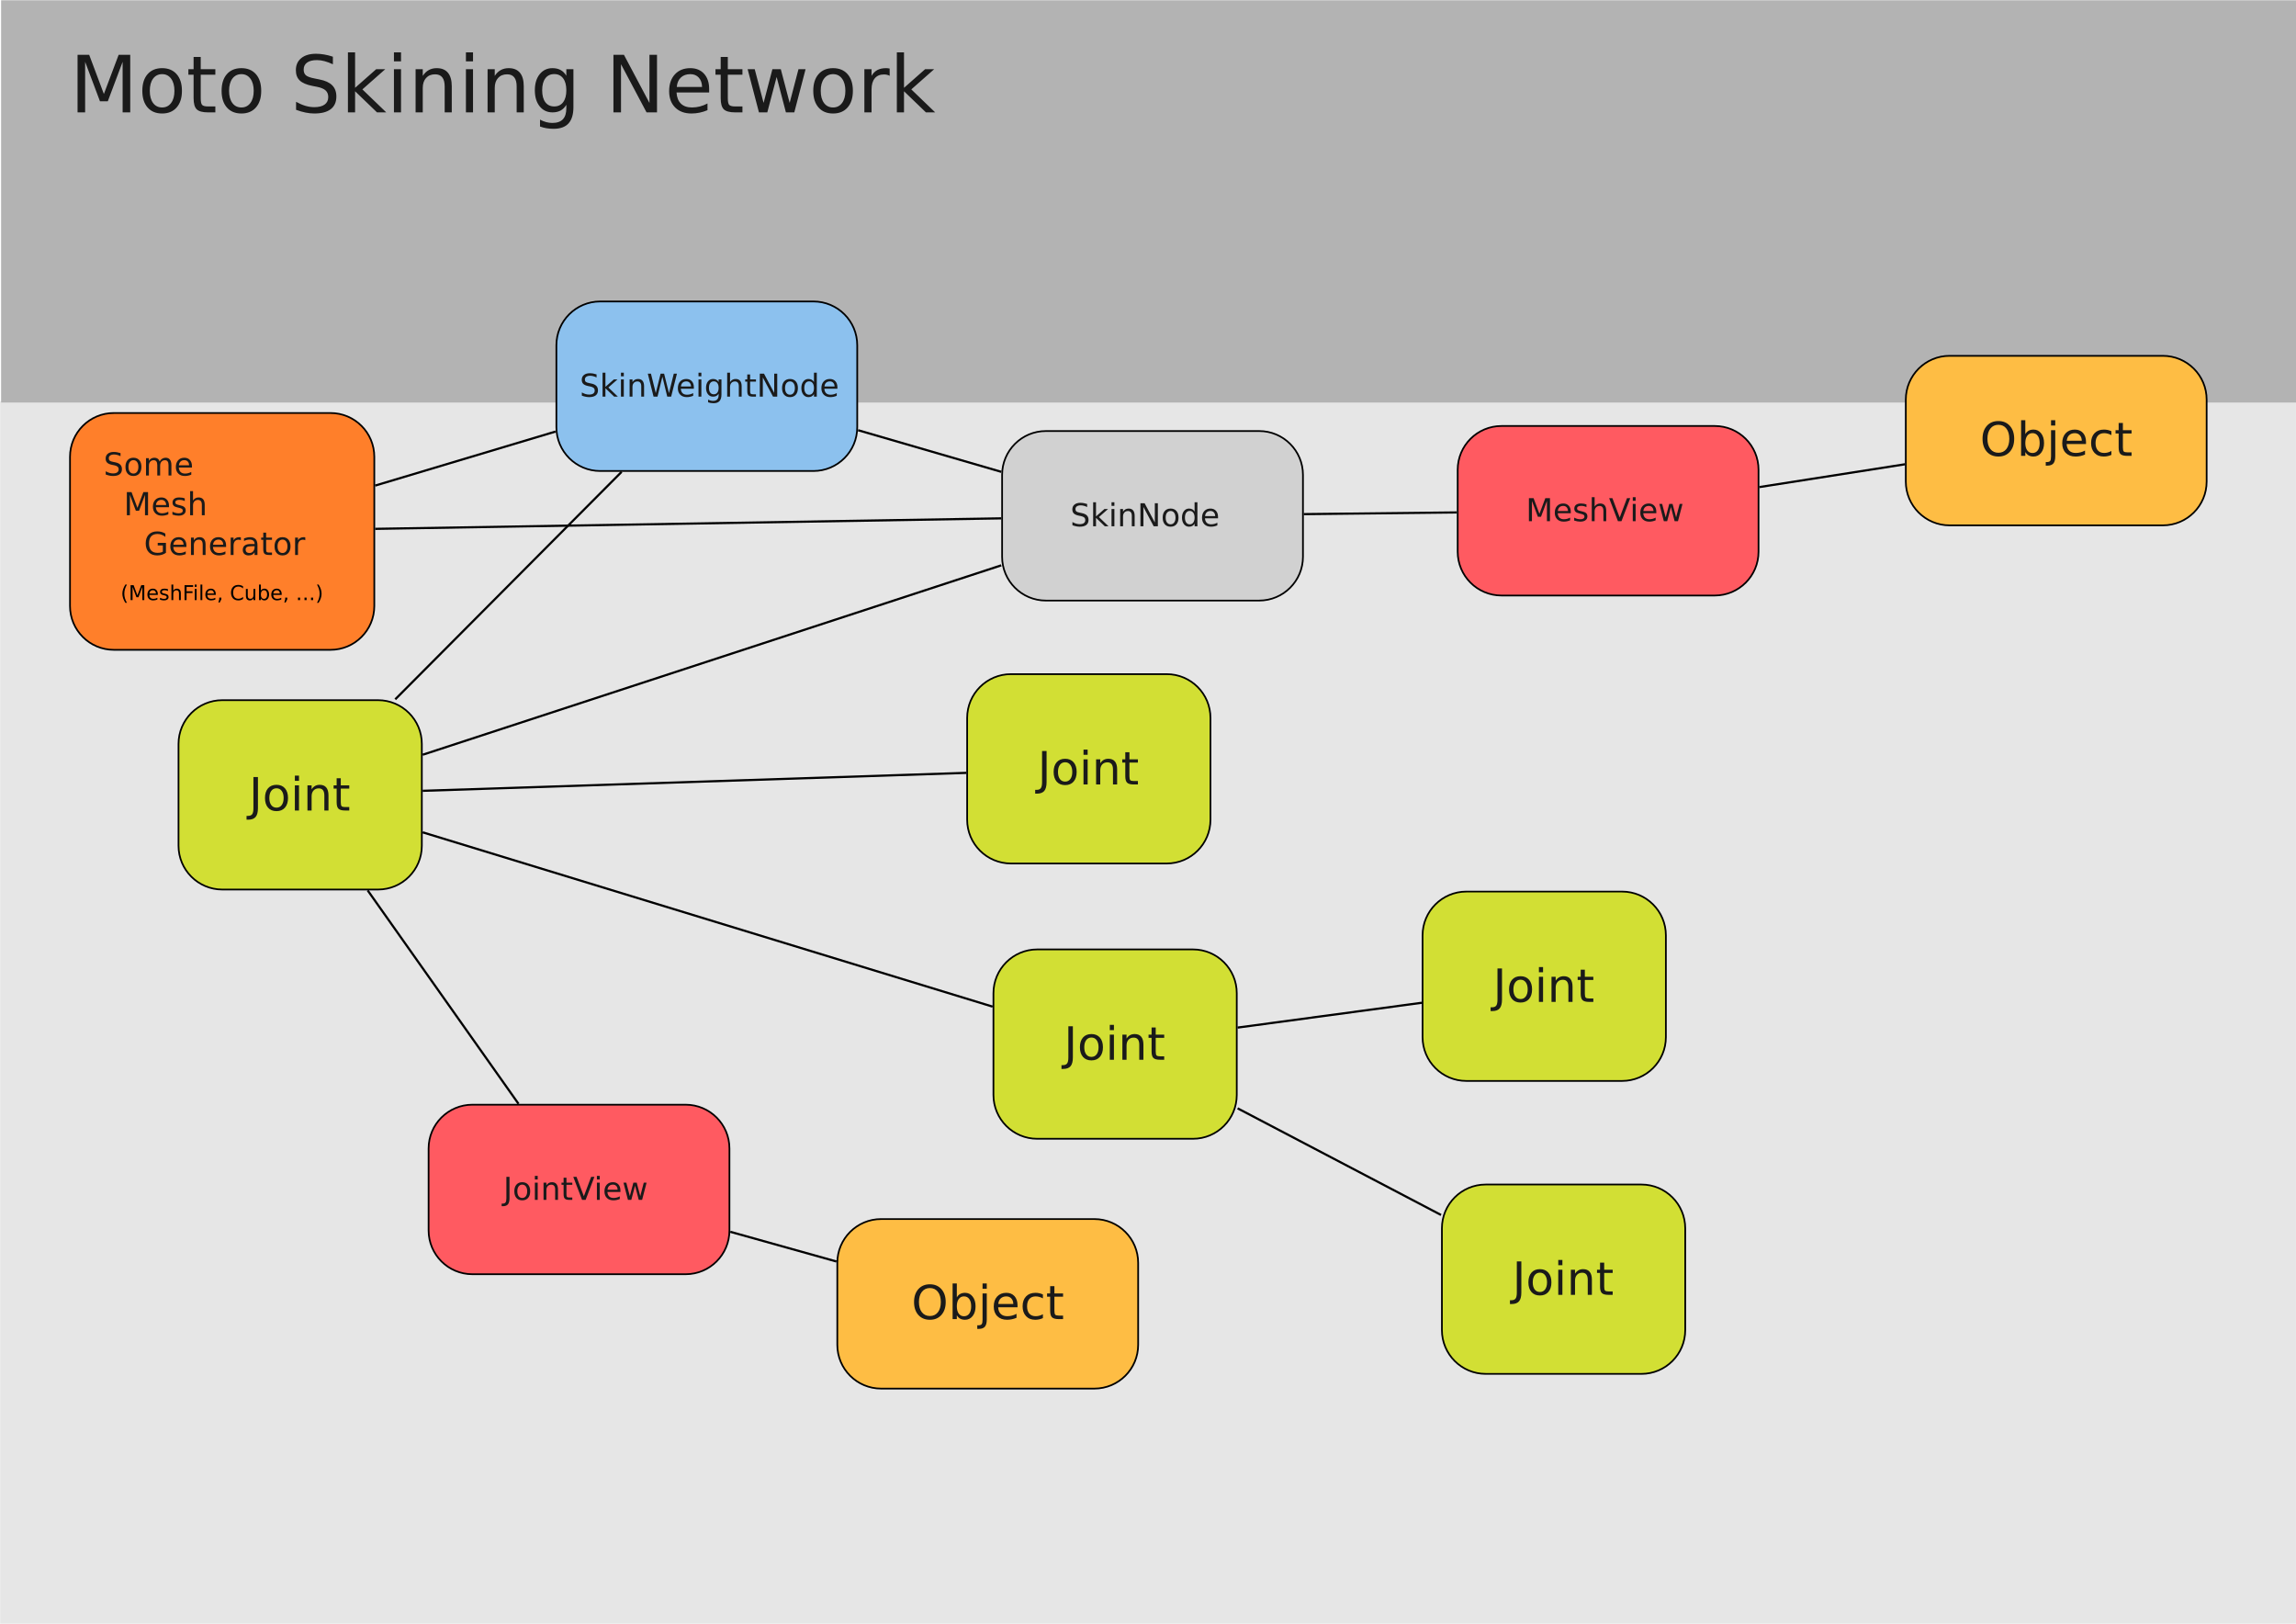
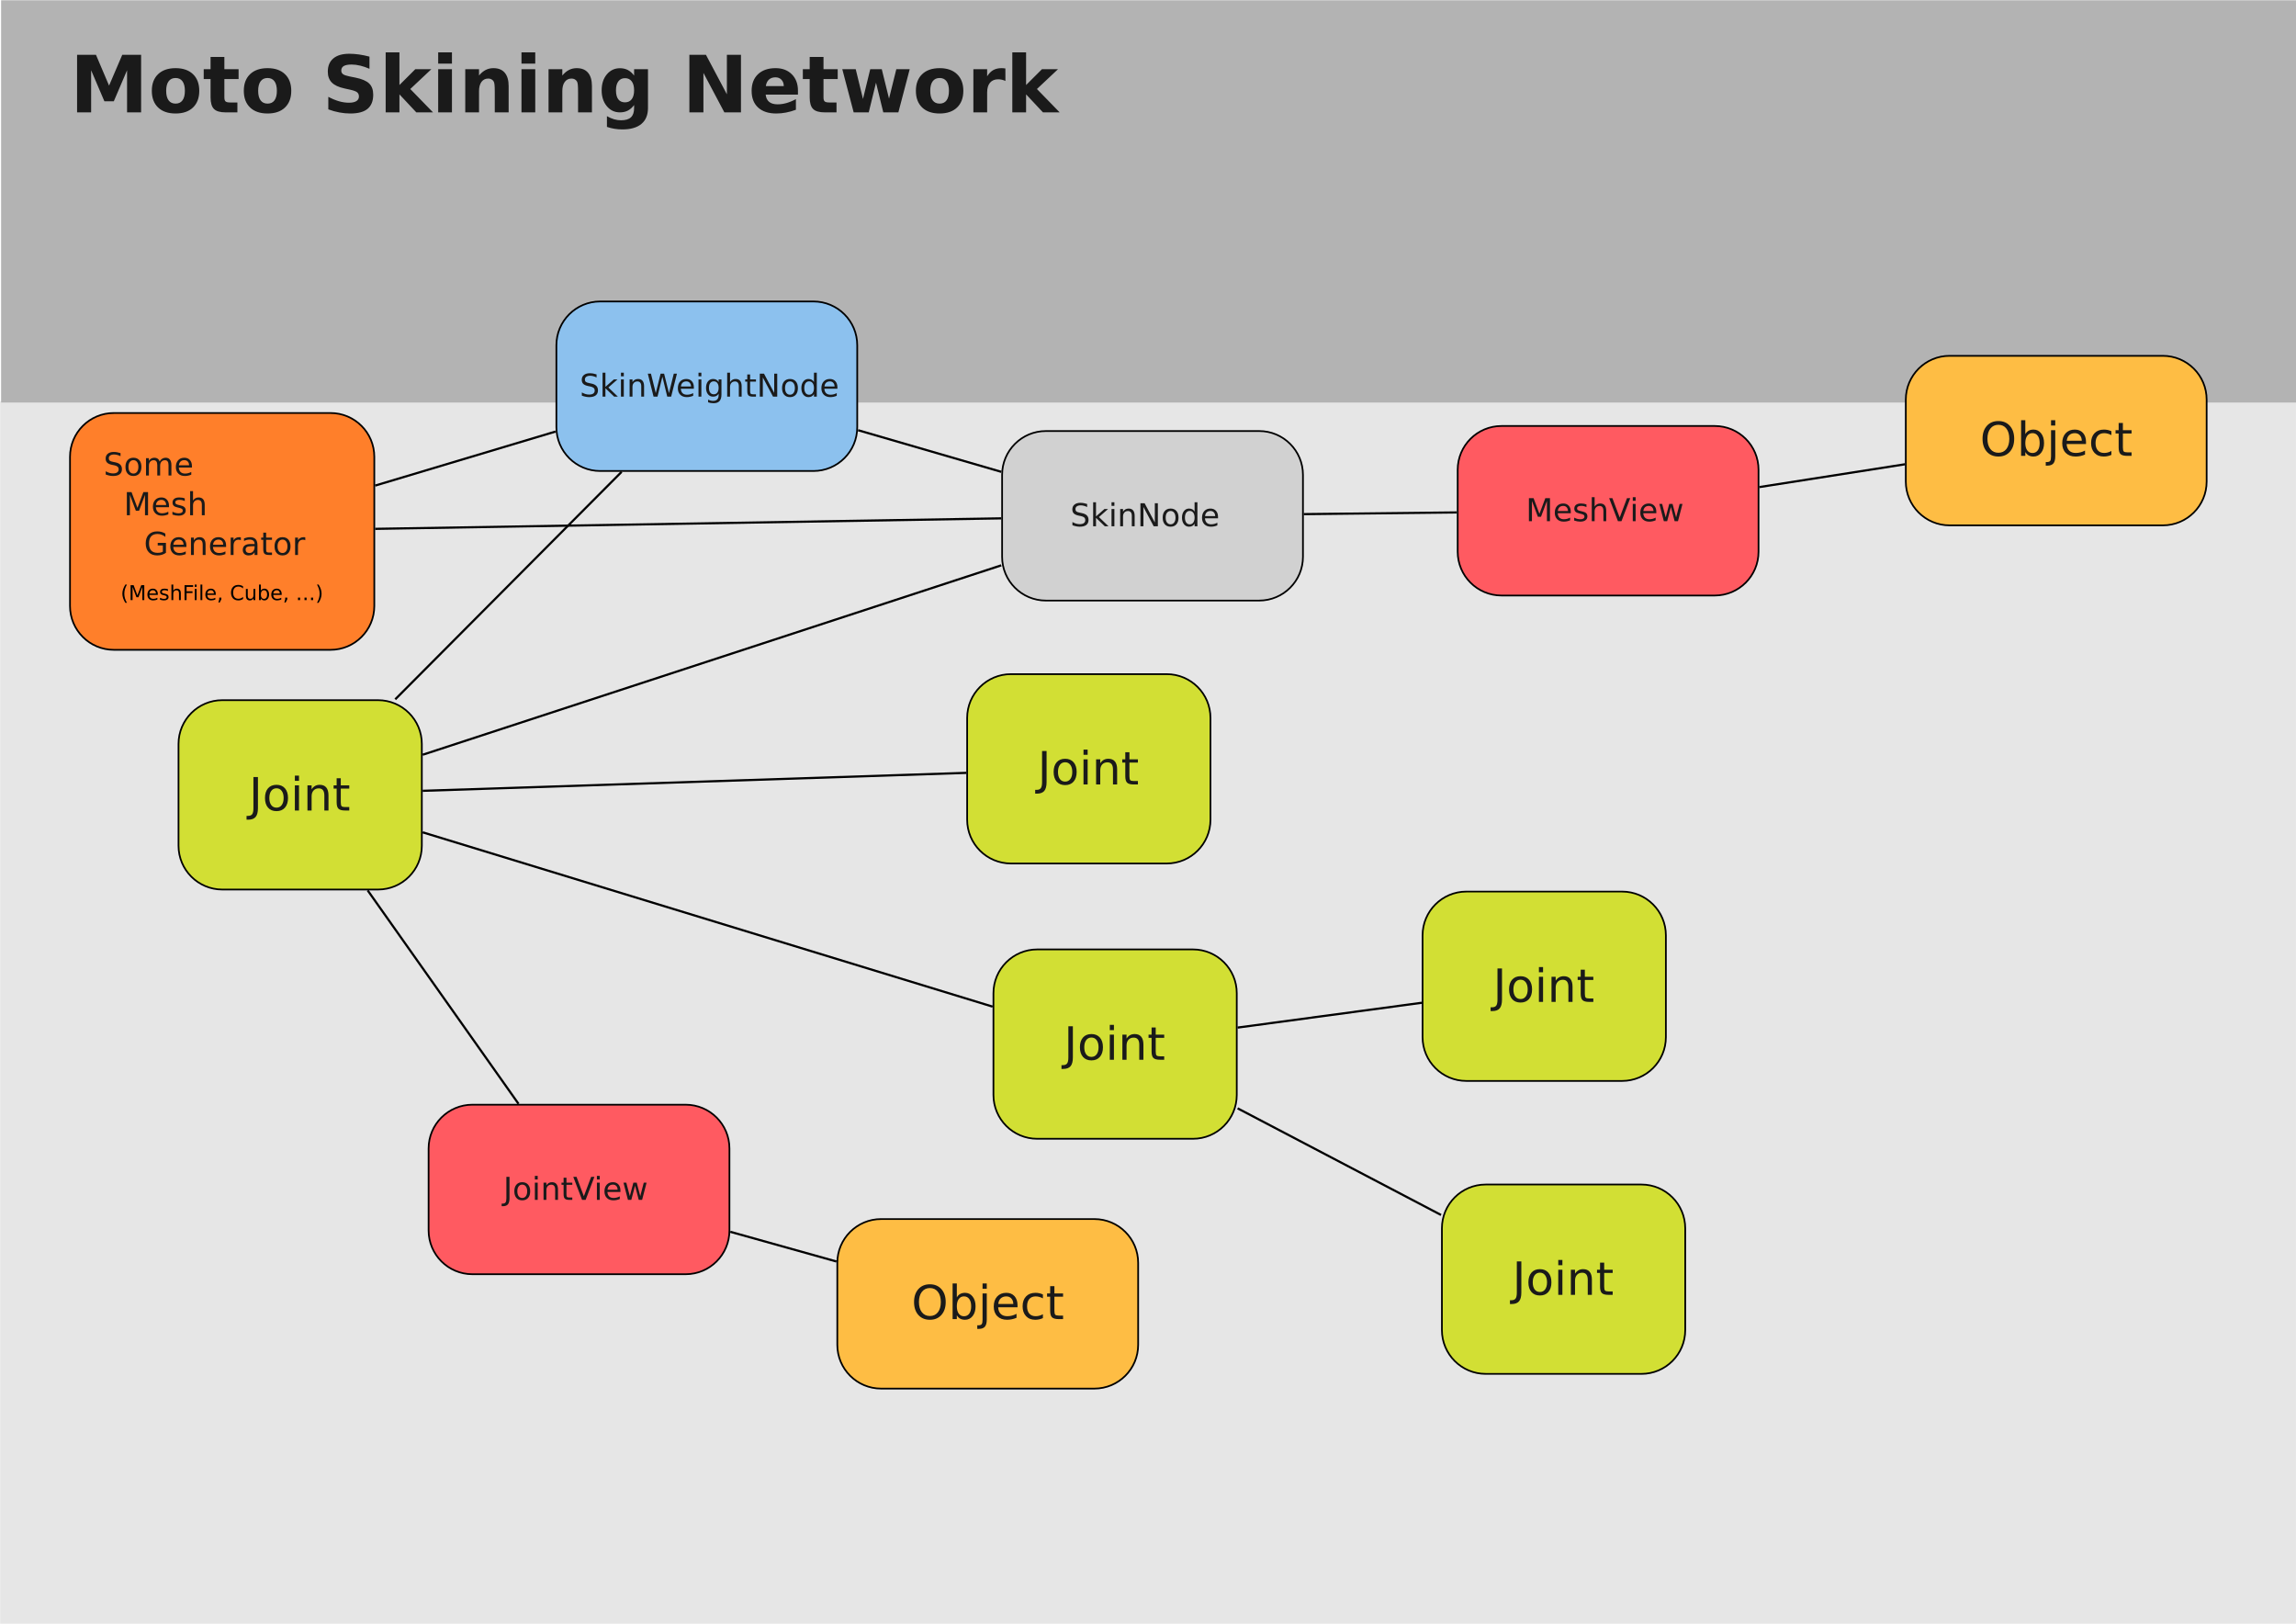
<svg xmlns="http://www.w3.org/2000/svg" width="1052.362" height="744.094" id="svg2" version="1.0">
  <defs id="defs4">
    </defs>
  <g id="layer1">
    <rect style="opacity:1;fill:#e6e6e6;fill-opacity:1;stroke:none;stroke-opacity:1" id="rect3360" width="1052.263" height="560.255" x="0.073" y="183.857" ry="0" />
    <rect style="opacity:1;fill:#b3b3b3;fill-opacity:1;stroke:none;stroke-opacity:1" id="rect3358" width="1052.074" height="184.353" x="0.505" y="0.117" ry="0" />
    <g id="g3195" transform="matrix(0.7826397,0,0,0.7826397,-6.210847,136.5266)">
      <rect ry="25.657" y="67.394" x="48.935" height="138.666" width="178.21" id="rect2389" style="opacity:1;fill:#ff7f2a;fill-opacity:1;stroke:#000000;stroke-opacity:1" />
      <text id="text2391" y="103.998" x="68.571" style="font-size:18.607px;font-style:normal;font-weight:normal;fill:#1a1a1a;fill-opacity:1;stroke:none;stroke-width:1px;stroke-linecap:butt;stroke-linejoin:miter;stroke-opacity:1;font-family:Bitstream Vera Sans" xml:space="preserve">
        <tspan y="103.998" x="68.571" id="tspan2393">Some </tspan>
        <tspan id="tspan2395" y="127.257" x="68.571">  Mesh</tspan>
        <tspan id="tspan2397" y="150.515" x="68.571">    Generator</tspan>
      </text>
      <text id="text3169" y="176.952" x="78.571" style="font-size:12px;font-style:normal;font-weight:normal;fill:#000000;fill-opacity:1;stroke:none;stroke-width:1px;stroke-linecap:butt;stroke-linejoin:miter;stroke-opacity:1;font-family:Bitstream Vera Sans" xml:space="preserve">
        <tspan y="176.952" x="78.571" id="tspan3171">(MeshFile, Cube, ...)</tspan>
      </text>
    </g>
    <g id="g3226" transform="matrix(0.7826397,0,0,0.7826397,-82.11535,117.0679)">
      <rect ry="25.657" y="260.404" x="209.466" height="110.876" width="142.496" id="rect3193" style="opacity:1;fill:#d2df34;fill-opacity:1;stroke:#000000;stroke-opacity:1" />
      <text id="text3204" y="325.003" x="250.698" style="font-size:26.882px;font-style:normal;font-weight:normal;fill:#1a1a1a;fill-opacity:1;stroke:none;stroke-width:1px;stroke-linecap:butt;stroke-linejoin:miter;stroke-opacity:1;font-family:Bitstream Vera Sans" xml:space="preserve">
        <tspan y="325.003" x="250.698" id="tspan3206">Joint</tspan>
      </text>
    </g>
    <g id="g3231" transform="matrix(0.7826397,0,0,0.7826397,291.4045,231.2893)">
      <rect ry="25.657" y="260.404" x="209.466" height="110.876" width="142.496" id="rect3233" style="opacity:1;fill:#d2df34;fill-opacity:1;stroke:#000000;stroke-opacity:1" />
      <text id="text3235" y="325.003" x="250.698" style="font-size:26.882px;font-style:normal;font-weight:normal;fill:#1a1a1a;fill-opacity:1;stroke:none;stroke-width:1px;stroke-linecap:butt;stroke-linejoin:miter;stroke-opacity:1;font-family:Bitstream Vera Sans" xml:space="preserve">
        <tspan y="325.003" x="250.698" id="tspan3237">Joint</tspan>
      </text>
    </g>
    <g id="g3239" transform="matrix(0.7826397,0,0,0.7826397,279.3549,105.1354)">
      <rect ry="25.657" y="260.404" x="209.466" height="110.876" width="142.496" id="rect3241" style="opacity:1;fill:#d2df34;fill-opacity:1;stroke:#000000;stroke-opacity:1" />
      <text id="text3243" y="325.003" x="250.698" style="font-size:26.882px;font-style:normal;font-weight:normal;fill:#1a1a1a;fill-opacity:1;stroke:none;stroke-width:1px;stroke-linecap:butt;stroke-linejoin:miter;stroke-opacity:1;font-family:Bitstream Vera Sans" xml:space="preserve">
        <tspan y="325.003" x="250.698" id="tspan3245">Joint</tspan>
      </text>
    </g>
    <g id="g3247" transform="matrix(0.7826397,0,0,0.7826397,496.9598,339.03)">
      <rect ry="25.657" y="260.404" x="209.466" height="110.876" width="142.496" id="rect3249" style="opacity:1;fill:#d2df34;fill-opacity:1;stroke:#000000;stroke-opacity:1" />
      <text id="text3251" y="325.003" x="250.698" style="font-size:26.882px;font-style:normal;font-weight:normal;fill:#1a1a1a;fill-opacity:1;stroke:none;stroke-width:1px;stroke-linecap:butt;stroke-linejoin:miter;stroke-opacity:1;font-family:Bitstream Vera Sans" xml:space="preserve">
        <tspan y="325.003" x="250.698" id="tspan3253">Joint</tspan>
      </text>
    </g>
    <g id="g3255" transform="matrix(0.7826397,0,0,0.7826397,488.0922,204.782)">
      <rect ry="25.657" y="260.404" x="209.466" height="110.876" width="142.496" id="rect3257" style="opacity:1;fill:#d2df34;fill-opacity:1;stroke:#000000;stroke-opacity:1" />
      <text id="text3259" y="325.003" x="250.698" style="font-size:26.882px;font-style:normal;font-weight:normal;fill:#1a1a1a;fill-opacity:1;stroke:none;stroke-width:1px;stroke-linecap:butt;stroke-linejoin:miter;stroke-opacity:1;font-family:Bitstream Vera Sans" xml:space="preserve">
        <tspan y="325.003" x="250.698" id="tspan3261">Joint</tspan>
      </text>
    </g>
    <g id="g3310" transform="matrix(0.7826397,0,0,0.7826397,-57.89241,94.99673)">
      <rect ry="25.657" y="55.138" x="399.813" height="99.27" width="176.19" id="rect3265" style="fill:#8cc1ee;fill-opacity:1;stroke:#000000;stroke-opacity:1" />
      <text id="text3267" y="110.881" x="413.457" style="font-size:18.482px;font-style:normal;font-weight:normal;fill:#1a1a1a;fill-opacity:1;stroke:none;stroke-width:1px;stroke-linecap:butt;stroke-linejoin:miter;stroke-opacity:1;font-family:Bitstream Vera Sans" xml:space="preserve">
        <tspan y="110.881" x="413.457" id="tspan3286">SkinWeightNode</tspan>
      </text>
    </g>
    <g id="g3321" transform="matrix(0.7826397,0,0,0.7826397,-104.9984,120.4685)">
      <rect ry="25.657" y="98.47" x="721.037" height="99.27" width="176.19" id="rect3304" style="fill:#d1d1d1;fill-opacity:1;stroke:#000000;stroke-opacity:1" />
      <text id="text3306" y="154.213" x="760.945" style="font-size:18.482px;font-style:normal;font-weight:normal;fill:#1a1a1a;fill-opacity:1;stroke:none;stroke-width:1px;stroke-linecap:butt;stroke-linejoin:miter;stroke-opacity:1;font-family:Bitstream Vera Sans" xml:space="preserve">
        <tspan y="154.213" x="760.945" id="tspan3308">SkinNode</tspan>
      </text>
    </g>
    <g id="g3337" transform="matrix(0.7826397,0,0,0.7826397,23.74926,11.71694)">
      <rect ry="25.657" y="234.46" x="823.334" height="99.27" width="176.19" id="rect3315" style="fill:#ff5a61;fill-opacity:1;stroke:#000000;stroke-opacity:1" />
      <text id="text3317" y="290.203" x="863.242" style="font-size:18.482px;font-style:normal;font-weight:normal;fill:#1a1a1a;fill-opacity:1;stroke:none;stroke-width:1px;stroke-linecap:butt;stroke-linejoin:miter;stroke-opacity:1;font-family:Bitstream Vera Sans" xml:space="preserve">
        <tspan y="290.203" x="863.242" id="tspan3319">MeshView</tspan>
      </text>
    </g>
    <g id="g3332" transform="matrix(0.7826397,0,0,0.7826397,134.1058,-138.9482)">
      <rect ry="25.657" y="385.888" x="944.762" height="99.27" width="176.19" id="rect3326" style="fill:#febd44;fill-opacity:1;stroke:#000000;stroke-opacity:1" />
      <text id="text3328" y="444.463" x="988.165" style="font-size:27.475px;font-style:normal;font-weight:normal;fill:#1a1a1a;fill-opacity:1;stroke:none;stroke-width:1px;stroke-linecap:butt;stroke-linejoin:miter;stroke-opacity:1;font-family:Bitstream Vera Sans" xml:space="preserve">
        <tspan y="444.463" x="988.165" id="tspan3330">Object</tspan>
      </text>
    </g>
    <g id="g3342" transform="matrix(0.7826397,0,0,0.7826397,-355.6311,256.6519)">
      <rect ry="25.657" y="385.888" x="944.762" height="99.27" width="176.19" id="rect3344" style="fill:#febd44;fill-opacity:1;stroke:#000000;stroke-opacity:1" />
      <text id="text3346" y="444.463" x="988.165" style="font-size:27.475px;font-style:normal;font-weight:normal;fill:#1a1a1a;fill-opacity:1;stroke:none;stroke-width:1px;stroke-linecap:butt;stroke-linejoin:miter;stroke-opacity:1;font-family:Bitstream Vera Sans" xml:space="preserve">
        <tspan y="444.463" x="988.165" id="tspan3348">Object</tspan>
      </text>
    </g>
    <text xml:space="preserve" style="font-size:36.194px;font-style:normal;font-weight:normal;fill:#1a1a1a;fill-opacity:1;stroke:none;stroke-width:1px;stroke-linecap:butt;stroke-linejoin:miter;stroke-opacity:1;font-family:Bitstream Vera Sans" x="32.003" y="51.496" id="text3354">
-       <tspan id="tspan3356" x="32.003" y="51.496">Moto Skining Network</tspan>
+       <tspan id="tspan3356" x="32.003" y="51.496" style="font-weight:bold;-inkscape-font-specification:Bitstream Vera Sans Bold">Moto Skining Network</tspan>
    </text>
    <path style="fill:none;fill-rule:evenodd;stroke:#000000;stroke-width:1px;stroke-linecap:butt;stroke-linejoin:miter;stroke-opacity:1" d="M 193.736,362.405 L 442.9,354.18" id="path3369" />
    <path style="fill:none;fill-rule:evenodd;stroke:#000000;stroke-width:1px;stroke-linecap:butt;stroke-linejoin:miter;stroke-opacity:1" d="M 193.736,381.43 L 454.95,461.309" id="path3371" />
    <path style="fill:none;fill-rule:evenodd;stroke:#000000;stroke-width:1px;stroke-linecap:butt;stroke-linejoin:miter;stroke-opacity:1" d="M 567.255,470.912 L 651.638,459.54" id="path3377" />
    <path style="fill:none;fill-rule:evenodd;stroke:#000000;stroke-width:1px;stroke-linecap:butt;stroke-linejoin:miter;stroke-opacity:1" d="M 567.255,507.912 L 660.505,556.788" id="path3379" />
    <path style="fill:none;fill-rule:evenodd;stroke:#000000;stroke-width:1px;stroke-linecap:butt;stroke-linejoin:miter;stroke-opacity:1" d="M 171.954,222.528 L 254.626,197.765" id="path3381" />
    <path style="fill:none;fill-rule:evenodd;stroke:#000000;stroke-width:1px;stroke-linecap:butt;stroke-linejoin:miter;stroke-opacity:1" d="M 393.302,197.151 L 458.923,216.226" id="path3383" />
    <path style="fill:none;fill-rule:evenodd;stroke:#000000;stroke-width:1px;stroke-linecap:butt;stroke-linejoin:miter;stroke-opacity:1" d="M 193.736,345.879 L 458.923,259.077" id="path3385" />
    <path style="fill:none;fill-rule:evenodd;stroke:#000000;stroke-width:1px;stroke-linecap:butt;stroke-linejoin:miter;stroke-opacity:1" d="M 171.954,242.358 L 458.923,237.544" id="path3387" />
    <path style="fill:none;fill-rule:evenodd;stroke:#000000;stroke-width:1px;stroke-linecap:butt;stroke-linejoin:miter;stroke-opacity:1" d="M 597.599,235.61 L 667.732,234.831" id="path3389" />
    <path style="fill:none;fill-rule:evenodd;stroke:#000000;stroke-width:1px;stroke-linecap:butt;stroke-linejoin:miter;stroke-opacity:1" d="M 806.407,223.207 L 873.123,212.763" id="path3391" />
    <path style="fill:none;fill-rule:evenodd;stroke:#000000;stroke-width:1px;stroke-linecap:butt;stroke-linejoin:miter;stroke-opacity:1" d="M 181.156,320.479 L 284.911,216.234" id="path2451" />
    <g id="g3242" transform="translate(-219,-78)">
      <rect ry="20.08" y="584.248" x="415.446" height="77.692" width="137.893" id="rect2456" style="fill:#ff5a61;fill-opacity:1;stroke:#000000;stroke-width:0.783;stroke-opacity:1" />
      <text id="text2458" y="627.875" x="449.679" style="font-size:14.465px;font-style:normal;font-weight:normal;fill:#1a1a1a;fill-opacity:1;stroke:none;stroke-width:1px;stroke-linecap:butt;stroke-linejoin:miter;stroke-opacity:1;font-family:Bitstream Vera Sans" xml:space="preserve">
        <tspan y="627.875" x="449.679" id="tspan2460">JointView</tspan>
      </text>
    </g>
    <path style="fill:none;fill-rule:evenodd;stroke:#000000;stroke-width:1px;stroke-linecap:butt;stroke-linejoin:miter;stroke-opacity:1" d="M 168.525,408.038 L 237.66,505.857" id="path3247" />
    <path style="fill:none;fill-rule:evenodd;stroke:#000000;stroke-width:1px;stroke-linecap:butt;stroke-linejoin:miter;stroke-opacity:1" d="M 334.73,564.495 L 383.386,578.109" id="path3249" />
  </g>
</svg>
